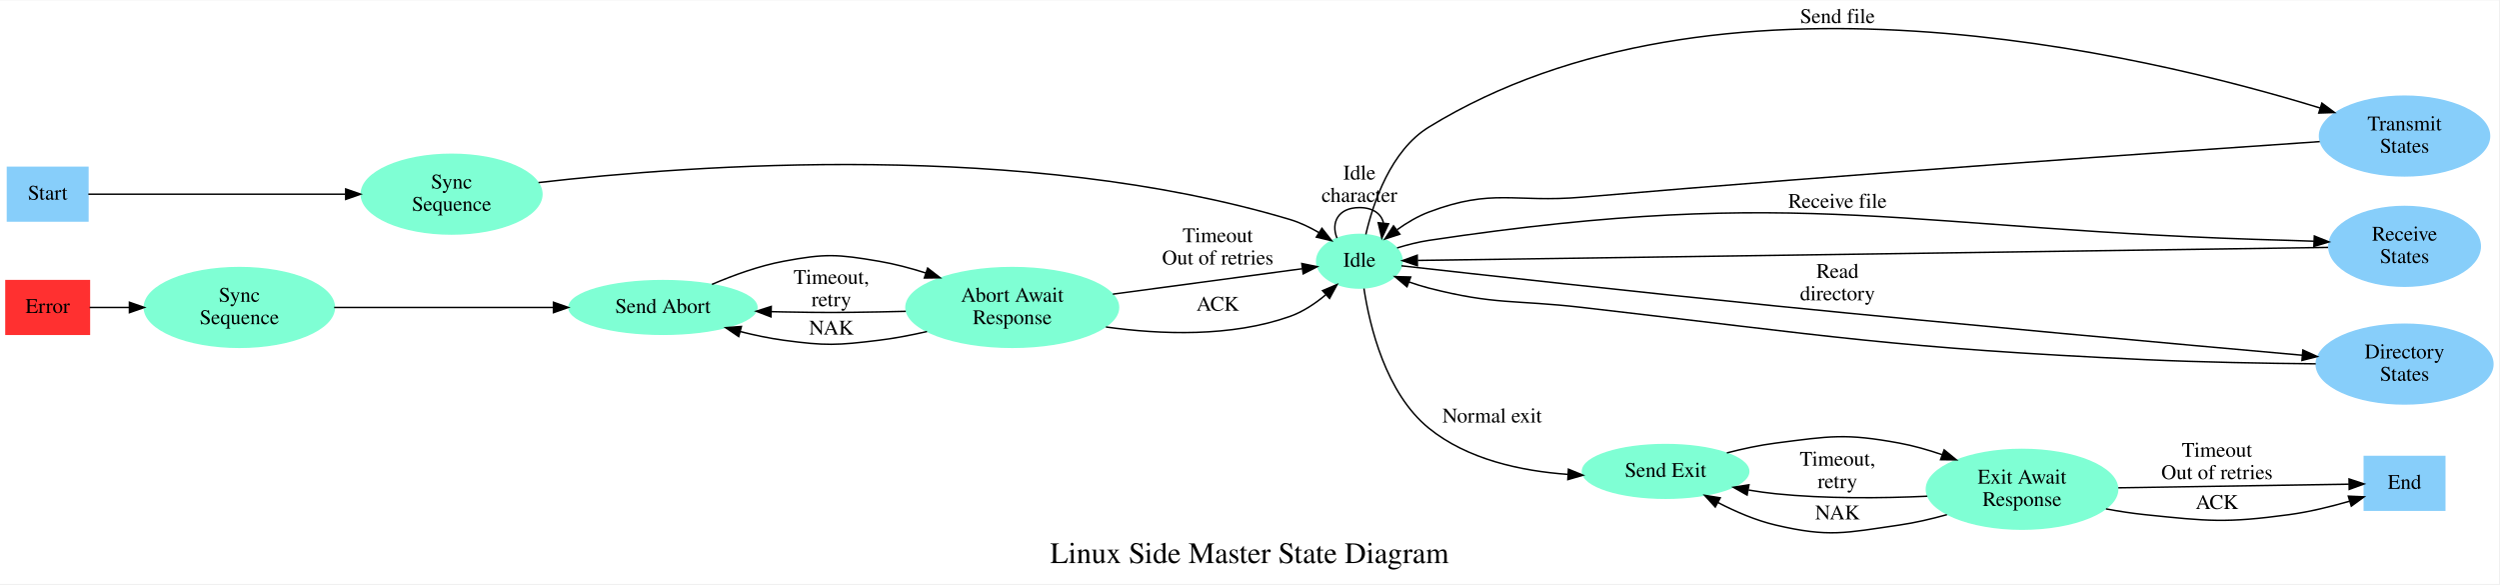
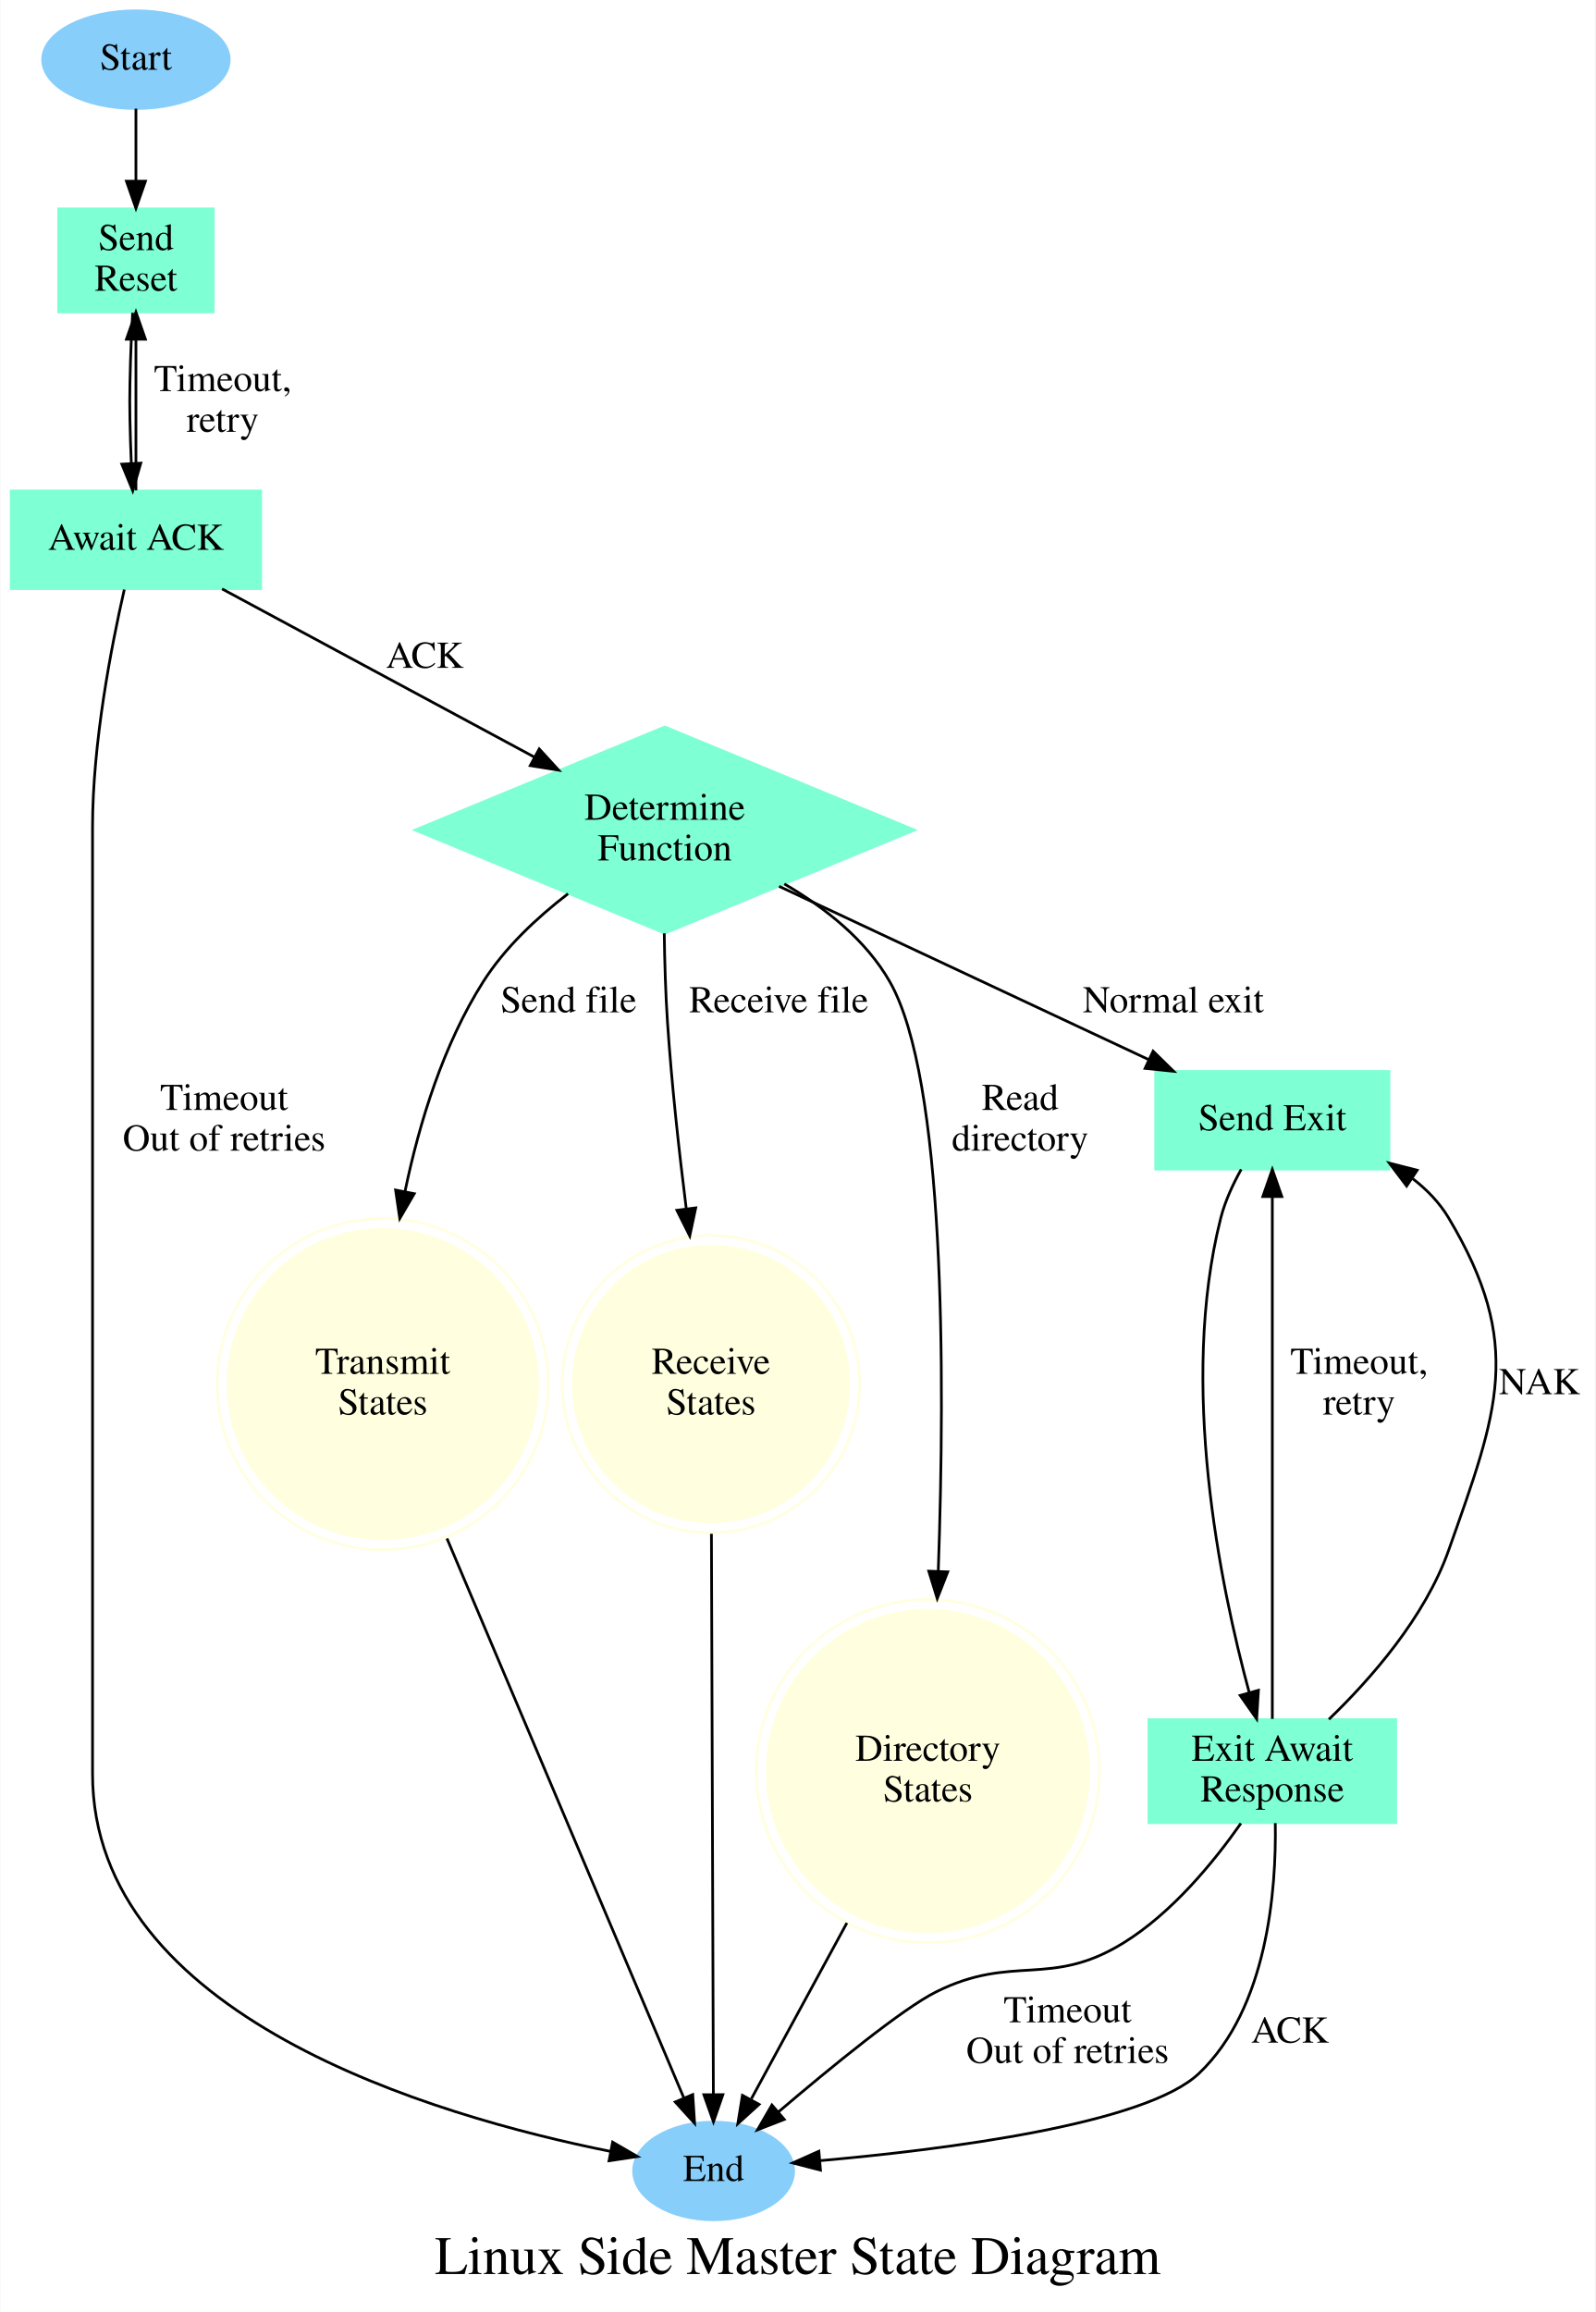
- <svg xmlns="http://www.w3.org/2000/svg" width="1677pt" height="392pt" viewBox="0.00 0.00 1677.30 391.51">
-   <g id="graph0" class="graph" transform="scale(1 1) rotate(0) translate(4 387.51)">
-     <polygon fill="white" stroke="transparent" points="-4,4 -4,-387.51 1673.3,-387.51 1673.3,4 -4,4" />
-     <text text-anchor="middle" x="834.65" y="-10" font-family="Times,serif" font-size="20.00">Linux Side Master State Diagram</text>
+ <svg xmlns="http://www.w3.org/2000/svg" width="588pt" height="852pt" viewBox="0.00 0.00 588.00 852.35">
+   <g id="graph0" class="graph" transform="scale(1 1) rotate(0) translate(4 848.35)">
+     <polygon fill="white" stroke="transparent" points="-4,4 -4,-848.35 584,-848.35 584,4 -4,4" />
+     <text text-anchor="middle" x="290" y="-10" font-family="Times,serif" font-size="20.00">Linux Side Master State Diagram</text>
    <g id="node1" class="node">
-       <polygon fill="lightskyblue" stroke="lightskyblue" points="55,-275.51 1,-275.51 1,-239.51 55,-239.51 55,-275.51" />
-       <text text-anchor="middle" x="28" y="-253.81" font-family="Times,serif" font-size="14.00">Start</text>
+       <ellipse fill="lightskyblue" stroke="lightskyblue" cx="46" cy="-826.35" rx="34.39" ry="18" />
+       <text text-anchor="middle" x="46" y="-822.65" font-family="Times,serif" font-size="14.00">Start</text>
    </g>
    <g id="node7" class="node">
-       <ellipse fill="aquamarine" stroke="aquamarine" cx="299.09" cy="-257.51" rx="60.62" ry="26.74" />
-       <text text-anchor="middle" x="299.09" y="-261.31" font-family="Times,serif" font-size="14.00">Sync</text>
-       <text text-anchor="middle" x="299.09" y="-246.31" font-family="Times,serif" font-size="14.00">Sequence</text>
+       <polygon fill="aquamarine" stroke="aquamarine" points="74.5,-771.35 17.5,-771.35 17.5,-733.35 74.5,-733.35 74.5,-771.35" />
+       <text text-anchor="middle" x="46" y="-756.15" font-family="Times,serif" font-size="14.00">Send</text>
+       <text text-anchor="middle" x="46" y="-741.15" font-family="Times,serif" font-size="14.00">Reset</text>
    </g>
    <g id="edge1" class="edge">
-       <path fill="none" stroke="black" d="M55.29,-257.51C94.88,-257.51 171.18,-257.51 227.73,-257.51" />
-       <polygon fill="black" stroke="black" points="228.04,-261.01 238.04,-257.51 228.04,-254.01 228.04,-261.01" />
+       <path fill="none" stroke="black" d="M46,-808.28C46,-800.33 46,-790.66 46,-781.66" />
+       <polygon fill="black" stroke="black" points="49.5,-781.54 46,-771.54 42.5,-781.54 49.5,-781.54" />
    </g>
    <g id="node2" class="node">
-       <polygon fill="#ff3030" stroke="#ff3030" points="56,-199.51 0,-199.51 0,-163.51 56,-163.51 56,-199.51" />
-       <text text-anchor="middle" x="28" y="-177.81" font-family="Times,serif" font-size="14.00">Error</text>
+       <ellipse fill="lightskyblue" stroke="lightskyblue" cx="259" cy="-48" rx="29.5" ry="18" />
+       <text text-anchor="middle" x="259" y="-44.3" font-family="Times,serif" font-size="14.00">End</text>
    </g>
-     <g id="node11" class="node">
-       <ellipse fill="aquamarine" stroke="aquamarine" cx="156.64" cy="-181.51" rx="63.78" ry="26.74" />
-       <text text-anchor="middle" x="156.64" y="-185.31" font-family="Times,serif" font-size="14.00">Sync</text>
-       <text text-anchor="middle" x="156.64" y="-170.31" font-family="Times,serif" font-size="14.00">Sequence </text>
+     <g id="node3" class="node">
+       <polygon fill="aquamarine" stroke="aquamarine" points="241,-580.35 149,-542.35 241,-504.35 333,-542.35 241,-580.35" />
+       <text text-anchor="middle" x="241" y="-546.15" font-family="Times,serif" font-size="14.00">Determine</text>
+       <text text-anchor="middle" x="241" y="-531.15" font-family="Times,serif" font-size="14.00">Function</text>
+     </g>
+     <g id="node4" class="node">
+       <ellipse fill="lightyellow" stroke="lightyellow" cx="137" cy="-338.07" rx="57.07" ry="57.07" />
+       <ellipse fill="none" stroke="lightyellow" cx="137" cy="-338.07" rx="61.05" ry="61.05" />
+       <text text-anchor="middle" x="137" y="-341.87" font-family="Times,serif" font-size="14.00">Transmit</text>
+       <text text-anchor="middle" x="137" y="-326.87" font-family="Times,serif" font-size="14.00">States</text>
+     </g>
+     <g id="edge12" class="edge">
+       <path fill="none" stroke="black" d="M205.31,-518.86C193.8,-510.01 181.97,-498.93 174,-486.35 159.43,-463.34 150.59,-434.93 145.23,-409.21" />
+       <polygon fill="black" stroke="black" points="148.62,-408.28 143.28,-399.13 141.74,-409.62 148.62,-408.28" />
+       <text text-anchor="middle" x="205.5" y="-475.15" font-family="Times,serif" font-size="14.00">Send file</text>
+     </g>
+     <g id="node5" class="node">
+       <ellipse fill="lightyellow" stroke="lightyellow" cx="258" cy="-338.07" rx="50.83" ry="50.83" />
+       <ellipse fill="none" stroke="lightyellow" cx="258" cy="-338.07" rx="54.82" ry="54.82" />
+       <text text-anchor="middle" x="258" y="-341.87" font-family="Times,serif" font-size="14.00">Receive</text>
+       <text text-anchor="middle" x="258" y="-326.87" font-family="Times,serif" font-size="14.00">States</text>
+     </g>
+     <g id="edge14" class="edge">
+       <path fill="none" stroke="black" d="M240.8,-504.26C240.94,-493.62 241.28,-482.02 242,-471.35 243.51,-448.93 246.18,-424.49 248.91,-402.78" />
+       <polygon fill="black" stroke="black" points="252.4,-403.05 250.2,-392.69 245.46,-402.16 252.4,-403.05" />
+       <text text-anchor="middle" x="283" y="-475.15" font-family="Times,serif" font-size="14.00">Receive file</text>
+     </g>
+     <g id="node6" class="node">
+       <ellipse fill="lightyellow" stroke="lightyellow" cx="338" cy="-195.4" rx="59.3" ry="59.3" />
+       <ellipse fill="none" stroke="lightyellow" cx="338" cy="-195.4" rx="63.29" ry="63.29" />
+       <text text-anchor="middle" x="338" y="-199.2" font-family="Times,serif" font-size="14.00">Directory</text>
+       <text text-anchor="middle" x="338" y="-184.2" font-family="Times,serif" font-size="14.00">States</text>
    </g>
    <g id="edge16" class="edge">
-       <path fill="none" stroke="black" d="M56.17,-181.51C64.12,-181.51 73.22,-181.51 82.61,-181.51" />
-       <polygon fill="black" stroke="black" points="82.87,-185.01 92.87,-181.51 82.87,-178.01 82.87,-185.01" />
+       <path fill="none" stroke="black" d="M285.07,-522.48C300.05,-513.75 315.2,-501.82 324,-486.35 344.31,-450.62 344.42,-342.75 341.83,-269.15" />
+       <polygon fill="black" stroke="black" points="345.32,-268.86 341.45,-259 338.33,-269.12 345.32,-268.86" />
+       <text text-anchor="middle" x="372" y="-439.15" font-family="Times,serif" font-size="14.00">Read</text>
+       <text text-anchor="middle" x="372" y="-424.15" font-family="Times,serif" font-size="14.00">directory</text>
    </g>
-     <g id="node3" class="node">
-       <ellipse fill="lightskyblue" stroke="lightskyblue" cx="1609.9" cy="-296.51" rx="57.05" ry="26.74" />
-       <text text-anchor="middle" x="1609.9" y="-300.31" font-family="Times,serif" font-size="14.00">Transmit</text>
-       <text text-anchor="middle" x="1609.9" y="-285.31" font-family="Times,serif" font-size="14.00">States</text>
+     <g id="node9" class="node">
+       <polygon fill="aquamarine" stroke="aquamarine" points="508,-453.35 422,-453.35 422,-417.35 508,-417.35 508,-453.35" />
+       <text text-anchor="middle" x="465" y="-431.65" font-family="Times,serif" font-size="14.00">Send Exit</text>
+     </g>
+     <g id="edge6" class="edge">
+       <path fill="none" stroke="black" d="M283.13,-521.6C321.97,-503.39 379.46,-476.44 419.37,-457.73" />
+       <polygon fill="black" stroke="black" points="421.04,-460.82 428.61,-453.4 418.07,-454.48 421.04,-460.82" />
+       <text text-anchor="middle" x="428.5" y="-475.15" font-family="Times,serif" font-size="14.00">Normal exit</text>
+     </g>
+     <g id="edge13" class="edge">
+       <path fill="none" stroke="black" d="M160.67,-281.19C187.01,-218.99 228.43,-121.17 248.03,-74.9" />
+       <polygon fill="black" stroke="black" points="251.3,-76.16 251.98,-65.58 244.85,-73.43 251.3,-76.16" />
+     </g>
+     <g id="edge15" class="edge">
+       <path fill="none" stroke="black" d="M258.19,-282.89C258.4,-221.35 258.74,-123.37 258.91,-76.17" />
+       <polygon fill="black" stroke="black" points="262.41,-76.12 258.94,-66.11 255.41,-76.09 262.41,-76.12" />
+     </g>
+     <g id="edge17" class="edge">
+       <path fill="none" stroke="black" d="M308.13,-139.43C296.04,-117.17 282.67,-92.56 272.93,-74.63" />
+       <polygon fill="black" stroke="black" points="275.77,-72.54 267.92,-65.42 269.62,-75.88 275.77,-72.54" />
    </g>
    <g id="node8" class="node">
-       <ellipse fill="aquamarine" stroke="aquamarine" cx="908.42" cy="-212.51" rx="28.7" ry="18" />
-       <text text-anchor="middle" x="908.42" y="-208.81" font-family="Times,serif" font-size="14.00">Idle</text>
+       <polygon fill="aquamarine" stroke="aquamarine" points="92,-667.35 0,-667.35 0,-631.35 92,-631.35 92,-667.35" />
+       <text text-anchor="middle" x="46" y="-645.65" font-family="Times,serif" font-size="14.00">Await ACK</text>
+     </g>
+     <g id="edge2" class="edge">
+       <path fill="none" stroke="black" d="M44.79,-733.04C44.46,-727.37 44.16,-721.1 44,-715.35 43.63,-702.02 43.62,-698.67 44,-685.35 44.07,-682.79 44.18,-680.13 44.3,-677.47" />
+       <polygon fill="black" stroke="black" points="47.79,-677.6 44.83,-667.43 40.8,-677.23 47.79,-677.6" />
+     </g>
+     <g id="edge4" class="edge">
+       <path fill="none" stroke="black" d="M41.71,-631C36.97,-610.29 30,-574.51 30,-543.35 30,-543.35 30,-543.35 30,-194.4 30,-104.99 155.94,-68.23 221.02,-55.2" />
+       <polygon fill="black" stroke="black" points="221.76,-58.62 230.92,-53.31 220.44,-51.75 221.76,-58.62" />
+       <text text-anchor="middle" x="78.5" y="-439.15" font-family="Times,serif" font-size="14.00">Timeout</text>
+       <text text-anchor="middle" x="78.5" y="-424.15" font-family="Times,serif" font-size="14.00">Out of retries</text>
+     </g>
+     <g id="edge5" class="edge">
+       <path fill="none" stroke="black" d="M77.76,-631.24C109,-614.42 157.1,-588.52 193,-569.19" />
+       <polygon fill="black" stroke="black" points="194.7,-572.25 201.85,-564.43 191.38,-566.09 194.7,-572.25" />
+       <text text-anchor="middle" x="152.5" y="-602.15" font-family="Times,serif" font-size="14.00">ACK</text>
+     </g>
+     <g id="edge3" class="edge">
+       <path fill="none" stroke="black" d="M46,-667.57C46,-682.8 46,-705.3 46,-723.15" />
+       <polygon fill="black" stroke="black" points="42.5,-723.29 46,-733.29 49.5,-723.29 42.5,-723.29" />
+       <text text-anchor="middle" x="78" y="-704.15" font-family="Times,serif" font-size="14.00">Timeout,</text>
+       <text text-anchor="middle" x="78" y="-689.15" font-family="Times,serif" font-size="14.00">retry</text>
+     </g>
+     <g id="node10" class="node">
+       <polygon fill="aquamarine" stroke="aquamarine" points="510.5,-214.4 419.5,-214.4 419.5,-176.4 510.5,-176.4 510.5,-214.4" />
+       <text text-anchor="middle" x="465" y="-199.2" font-family="Times,serif" font-size="14.00">Exit Await</text>
+       <text text-anchor="middle" x="465" y="-184.2" font-family="Times,serif" font-size="14.00">Response</text>
+     </g>
+     <g id="edge7" class="edge">
+       <path fill="none" stroke="black" d="M453.53,-417.25C450.46,-411.76 447.57,-405.51 446,-399.35 430.49,-338.26 445.75,-263.95 456.48,-224.38" />
+       <polygon fill="black" stroke="black" points="459.88,-225.21 459.22,-214.63 453.14,-223.31 459.88,-225.21" />
+     </g>
+     <g id="edge10" class="edge">
+       <path fill="none" stroke="black" d="M453.41,-176.15C443.53,-162.05 428.08,-143.13 410,-132 383.01,-115.39 369.36,-128.15 341,-114 328.71,-107.87 302.34,-86.31 282.81,-69.69" />
+       <polygon fill="black" stroke="black" points="285.05,-67 275.18,-63.15 280.49,-72.31 285.05,-67" />
+       <text text-anchor="middle" x="389.5" y="-102.8" font-family="Times,serif" font-size="14.00">Timeout</text>
+       <text text-anchor="middle" x="389.5" y="-87.8" font-family="Times,serif" font-size="14.00">Out of retries</text>
    </g>
    <g id="edge11" class="edge">
-       <path fill="none" stroke="black" d="M1552.96,-292.77C1453.38,-286 1238.85,-271.02 1058.02,-255.51 1012.2,-251.58 998.04,-261.78 955.02,-245.51 947.61,-242.71 940.31,-238.37 933.81,-233.74" />
-       <polygon fill="black" stroke="black" points="935.56,-230.68 925.49,-227.39 931.31,-236.24 935.56,-230.68" />
+       <path fill="none" stroke="black" d="M466.09,-176.23C466.5,-151.66 463.27,-108.11 438,-84 418.35,-65.25 344.67,-55.91 298.19,-51.79" />
+       <polygon fill="black" stroke="black" points="298.4,-48.3 288.14,-50.95 297.81,-55.27 298.4,-48.3" />
+       <text text-anchor="middle" x="471.5" y="-95.3" font-family="Times,serif" font-size="14.00">ACK</text>
    </g>
-     <g id="node4" class="node">
-       <ellipse fill="lightskyblue" stroke="lightskyblue" cx="1609.9" cy="-222.51" rx="50.82" ry="26.74" />
-       <text text-anchor="middle" x="1609.9" y="-226.31" font-family="Times,serif" font-size="14.00">Receive</text>
-       <text text-anchor="middle" x="1609.9" y="-211.31" font-family="Times,serif" font-size="14.00">States</text>
-     </g>
-     <g id="edge13" class="edge">
-       <path fill="none" stroke="black" d="M1558.56,-221.79C1425.36,-219.89 1065.78,-214.75 947.62,-213.06" />
-       <polygon fill="black" stroke="black" points="947.32,-209.55 937.28,-212.91 947.22,-216.55 947.32,-209.55" />
-     </g>
-     <g id="node5" class="node">
-       <ellipse fill="lightskyblue" stroke="lightskyblue" cx="1609.9" cy="-143.51" rx="59.29" ry="26.74" />
-       <text text-anchor="middle" x="1609.9" y="-147.31" font-family="Times,serif" font-size="14.00">Directory</text>
-       <text text-anchor="middle" x="1609.9" y="-132.31" font-family="Times,serif" font-size="14.00">States</text>
-     </g>
-     <g id="edge15" class="edge">
-       <path fill="none" stroke="black" d="M1550.28,-143.69C1516.67,-144 1473.7,-144.75 1435.5,-146.51 1267.19,-154.27 1225.41,-162.25 1058.02,-181.51 1012.18,-186.79 999.72,-183.06 955.02,-194.51 950.64,-195.64 946.1,-197.07 941.68,-198.63" />
-       <polygon fill="black" stroke="black" points="940.36,-195.39 932.25,-202.21 942.84,-201.94 940.36,-195.39" />
-     </g>
-     <g id="node6" class="node">
-       <polygon fill="lightskyblue" stroke="lightskyblue" points="1636.9,-81.51 1582.9,-81.51 1582.9,-45.51 1636.9,-45.51 1636.9,-81.51" />
-       <text text-anchor="middle" x="1609.9" y="-59.81" font-family="Times,serif" font-size="14.00">End</text>
-     </g>
-     <g id="edge2" class="edge">
-       <path fill="none" stroke="black" d="M357.43,-265.29C460.82,-277.25 684.21,-293.61 861.83,-240.51 868.52,-238.51 875.22,-235.27 881.35,-231.68" />
-       <polygon fill="black" stroke="black" points="883.27,-234.61 889.83,-226.29 879.52,-228.7 883.27,-234.61" />
-     </g>
-     <g id="edge10" class="edge">
-       <path fill="none" stroke="black" d="M912.73,-230.5C917.73,-251.94 929.5,-286.83 955.02,-302.51 1146.72,-420.29 1433.48,-352.12 1553.24,-315.32" />
-       <polygon fill="black" stroke="black" points="1554.43,-318.61 1562.93,-312.29 1552.34,-311.93 1554.43,-318.61" />
-       <text text-anchor="middle" x="1229.31" y="-372.31" font-family="Times,serif" font-size="14.00">Send file</text>
-     </g>
-     <g id="edge12" class="edge">
-       <path fill="none" stroke="black" d="M933.72,-221.44C940.52,-223.53 947.98,-225.45 955.02,-226.51 1208.84,-264.6 1275.93,-233.22 1532.5,-226.51 1537.9,-226.37 1543.5,-226.17 1549.12,-225.94" />
-       <polygon fill="black" stroke="black" points="1549.36,-229.43 1559.19,-225.49 1549.04,-222.44 1549.36,-229.43" />
-       <text text-anchor="middle" x="1229.31" y="-248.31" font-family="Times,serif" font-size="14.00">Receive file</text>
-     </g>
-     <g id="edge14" class="edge">
-       <path fill="none" stroke="black" d="M936.67,-209.44C986.5,-203.85 1095.67,-191.74 1187.81,-182.51 1312.46,-170.02 1458.02,-156.86 1541.24,-149.46" />
-       <polygon fill="black" stroke="black" points="1541.67,-152.94 1551.32,-148.57 1541.05,-145.97 1541.67,-152.94" />
-       <text text-anchor="middle" x="1229.31" y="-201.31" font-family="Times,serif" font-size="14.00">Read</text>
-       <text text-anchor="middle" x="1229.31" y="-186.31" font-family="Times,serif" font-size="14.00">directory</text>
+     <g id="edge8" class="edge">
+       <path fill="none" stroke="black" d="M465,-214.65C465,-256.2 465,-358.01 465,-407.06" />
+       <polygon fill="black" stroke="black" points="461.5,-407.23 465,-417.23 468.5,-407.23 461.5,-407.23" />
+       <text text-anchor="middle" x="497" y="-341.87" font-family="Times,serif" font-size="14.00">Timeout,</text>
+       <text text-anchor="middle" x="497" y="-326.87" font-family="Times,serif" font-size="14.00">retry</text>
    </g>
    <g id="edge9" class="edge">
-       <path fill="none" stroke="black" d="M893.38,-228.05C889.14,-238.42 894.16,-248.51 908.42,-248.51 917.79,-248.51 923.16,-244.17 924.56,-238.25" />
-       <polygon fill="black" stroke="black" points="928.01,-237.63 923.47,-228.05 921.05,-238.37 928.01,-237.63" />
-       <text text-anchor="middle" x="908.42" y="-267.31" font-family="Times,serif" font-size="14.00">Idle</text>
-       <text text-anchor="middle" x="908.42" y="-252.31" font-family="Times,serif" font-size="14.00">character</text>
-     </g>
-     <g id="node9" class="node">
-       <ellipse fill="aquamarine" stroke="aquamarine" cx="1113.92" cy="-71.51" rx="55.79" ry="18" />
-       <text text-anchor="middle" x="1113.92" y="-67.81" font-family="Times,serif" font-size="14.00">Send Exit</text>
-     </g>
-     <g id="edge3" class="edge">
-       <path fill="none" stroke="black" d="M911.47,-194.22C915.31,-169.03 926.03,-124.09 955.02,-100.51 980.86,-79.5 1016.97,-71.78 1048.15,-69.53" />
-       <polygon fill="black" stroke="black" points="1048.71,-73 1058.51,-68.96 1048.33,-66.01 1048.71,-73" />
-       <text text-anchor="middle" x="997.52" y="-104.31" font-family="Times,serif" font-size="14.00">Normal exit</text>
-     </g>
-     <g id="node10" class="node">
-       <ellipse fill="aquamarine" stroke="aquamarine" cx="1353.16" cy="-59.51" rx="64.19" ry="26.74" />
-       <text text-anchor="middle" x="1353.16" y="-63.31" font-family="Times,serif" font-size="14.00">Exit Await</text>
-       <text text-anchor="middle" x="1353.16" y="-48.31" font-family="Times,serif" font-size="14.00">Response</text>
-     </g>
-     <g id="edge4" class="edge">
-       <path fill="none" stroke="black" d="M1155.04,-83.92C1165.6,-86.65 1177.04,-89.13 1187.81,-90.51 1224.4,-95.2 1234.53,-97.19 1270.81,-90.51 1280.3,-88.77 1290.11,-85.96 1299.5,-82.74" />
-       <polygon fill="black" stroke="black" points="1300.89,-85.96 1309.09,-79.25 1298.5,-79.38 1300.89,-85.96" />
-     </g>
-     <g id="edge7" class="edge">
-       <path fill="none" stroke="black" d="M1417.78,-60.51C1466.62,-61.28 1532.3,-62.31 1572.56,-62.94" />
-       <polygon fill="black" stroke="black" points="1572.66,-66.44 1582.72,-63.1 1572.77,-59.44 1572.66,-66.44" />
-       <text text-anchor="middle" x="1484" y="-81.31" font-family="Times,serif" font-size="14.00">Timeout</text>
-       <text text-anchor="middle" x="1484" y="-66.31" font-family="Times,serif" font-size="14.00">Out of retries</text>
-     </g>
-     <g id="edge8" class="edge">
-       <path fill="none" stroke="black" d="M1409.49,-46.36C1418.15,-44.76 1427.04,-43.39 1435.5,-42.51 1478.39,-38.08 1489.78,-36.75 1532.5,-42.51 1545.95,-44.33 1560.38,-47.86 1573.03,-51.52" />
-       <polygon fill="black" stroke="black" points="1572.16,-54.91 1582.75,-54.45 1574.18,-48.21 1572.16,-54.91" />
-       <text text-anchor="middle" x="1484" y="-46.31" font-family="Times,serif" font-size="14.00">ACK</text>
-     </g>
-     <g id="edge5" class="edge">
-       <path fill="none" stroke="black" d="M1289.58,-54.86C1258.85,-53.47 1221.31,-53.1 1187.81,-56.51 1181.88,-57.12 1175.72,-57.99 1169.61,-59.01" />
-       <polygon fill="black" stroke="black" points="1168.63,-55.64 1159.41,-60.86 1169.88,-62.52 1168.63,-55.64" />
-       <text text-anchor="middle" x="1229.31" y="-75.31" font-family="Times,serif" font-size="14.00">Timeout,</text>
-       <text text-anchor="middle" x="1229.31" y="-60.31" font-family="Times,serif" font-size="14.00">retry</text>
-     </g>
-     <g id="edge6" class="edge">
-       <path fill="none" stroke="black" d="M1302.76,-42.49C1292.33,-39.59 1281.3,-37.03 1270.81,-35.51 1234.3,-30.24 1223.73,-27.12 1187.81,-35.51 1174.58,-38.6 1160.99,-44.46 1149.19,-50.56" />
-       <polygon fill="black" stroke="black" points="1147.27,-47.62 1140.14,-55.47 1150.6,-53.78 1147.27,-47.62" />
-       <text text-anchor="middle" x="1229.31" y="-39.31" font-family="Times,serif" font-size="14.00">NAK</text>
-     </g>
-     <g id="node12" class="node">
-       <ellipse fill="aquamarine" stroke="aquamarine" cx="440.95" cy="-181.51" rx="63.09" ry="18" />
-       <text text-anchor="middle" x="440.95" y="-177.81" font-family="Times,serif" font-size="14.00">Send Abort</text>
-     </g>
-     <g id="edge17" class="edge">
-       <path fill="none" stroke="black" d="M220.29,-181.51C263.79,-181.51 321.86,-181.51 367.37,-181.51" />
-       <polygon fill="black" stroke="black" points="367.47,-185.01 377.47,-181.51 367.47,-178.01 367.47,-185.01" />
-     </g>
-     <g id="node13" class="node">
-       <ellipse fill="aquamarine" stroke="aquamarine" cx="675.41" cy="-181.51" rx="71.34" ry="26.74" />
-       <text text-anchor="middle" x="675.41" y="-185.31" font-family="Times,serif" font-size="14.00">Abort Await</text>
-       <text text-anchor="middle" x="675.41" y="-170.31" font-family="Times,serif" font-size="14.00">Response</text>
-     </g>
-     <g id="edge18" class="edge">
-       <path fill="none" stroke="black" d="M473.86,-196.99C488.21,-203.13 505.58,-209.45 521.99,-212.51 549.95,-217.74 557.95,-217.29 585.99,-212.51 596.32,-210.75 607.05,-207.92 617.32,-204.66" />
-       <polygon fill="black" stroke="black" points="618.63,-207.91 627.01,-201.42 616.41,-201.27 618.63,-207.91" />
-     </g>
-     <g id="edge21" class="edge">
-       <path fill="none" stroke="black" d="M742.92,-190.44C784.23,-195.98 835.81,-202.9 870.08,-207.5" />
-       <polygon fill="black" stroke="black" points="869.76,-210.99 880.14,-208.85 870.69,-204.05 869.76,-210.99" />
-       <text text-anchor="middle" x="813.33" y="-225.31" font-family="Times,serif" font-size="14.00">Timeout</text>
-       <text text-anchor="middle" x="813.33" y="-210.31" font-family="Times,serif" font-size="14.00">Out of retries</text>
-     </g>
-     <g id="edge22" class="edge">
-       <path fill="none" stroke="black" d="M738.27,-168.41C775.17,-163.28 822.36,-161.52 861.83,-175.51 870.53,-178.6 878.78,-184.13 885.81,-189.99" />
-       <polygon fill="black" stroke="black" points="883.69,-192.79 893.46,-196.9 888.38,-187.6 883.69,-192.79" />
-       <text text-anchor="middle" x="813.33" y="-179.31" font-family="Times,serif" font-size="14.00">ACK</text>
-     </g>
-     <g id="edge19" class="edge">
-       <path fill="none" stroke="black" d="M603.95,-178.91C597.88,-178.75 591.83,-178.61 585.99,-178.51 557.55,-178.03 550.43,-177.98 521.99,-178.51 519.28,-178.56 516.52,-178.62 513.73,-178.69" />
-       <polygon fill="black" stroke="black" points="513.46,-175.2 503.56,-178.97 513.65,-182.19 513.46,-175.2" />
-       <text text-anchor="middle" x="553.99" y="-197.31" font-family="Times,serif" font-size="14.00">Timeout,</text>
-       <text text-anchor="middle" x="553.99" y="-182.31" font-family="Times,serif" font-size="14.00">retry</text>
-     </g>
-     <g id="edge20" class="edge">
-       <path fill="none" stroke="black" d="M618.19,-165.35C607.58,-162.92 596.51,-160.8 585.99,-159.51 557.76,-156.05 550.18,-155.71 521.99,-159.51 512.45,-160.8 502.44,-162.91 492.85,-165.33" />
-       <polygon fill="black" stroke="black" points="491.81,-161.99 483.05,-167.94 493.62,-168.75 491.81,-161.99" />
-       <text text-anchor="middle" x="553.99" y="-163.31" font-family="Times,serif" font-size="14.00">NAK</text>
+       <path fill="none" stroke="black" d="M485.85,-214.49C501.35,-229.41 521.26,-252.09 530,-276.79 548.16,-328.14 557.93,-352.58 530,-399.35 526.64,-404.98 522.02,-409.76 516.78,-413.8" />
+       <polygon fill="black" stroke="black" points="514.52,-411.1 508.14,-419.56 518.4,-416.93 514.52,-411.1" />
+       <text text-anchor="middle" x="563.5" y="-334.37" font-family="Times,serif" font-size="14.00">NAK</text>
    </g>
  </g>
</svg>
